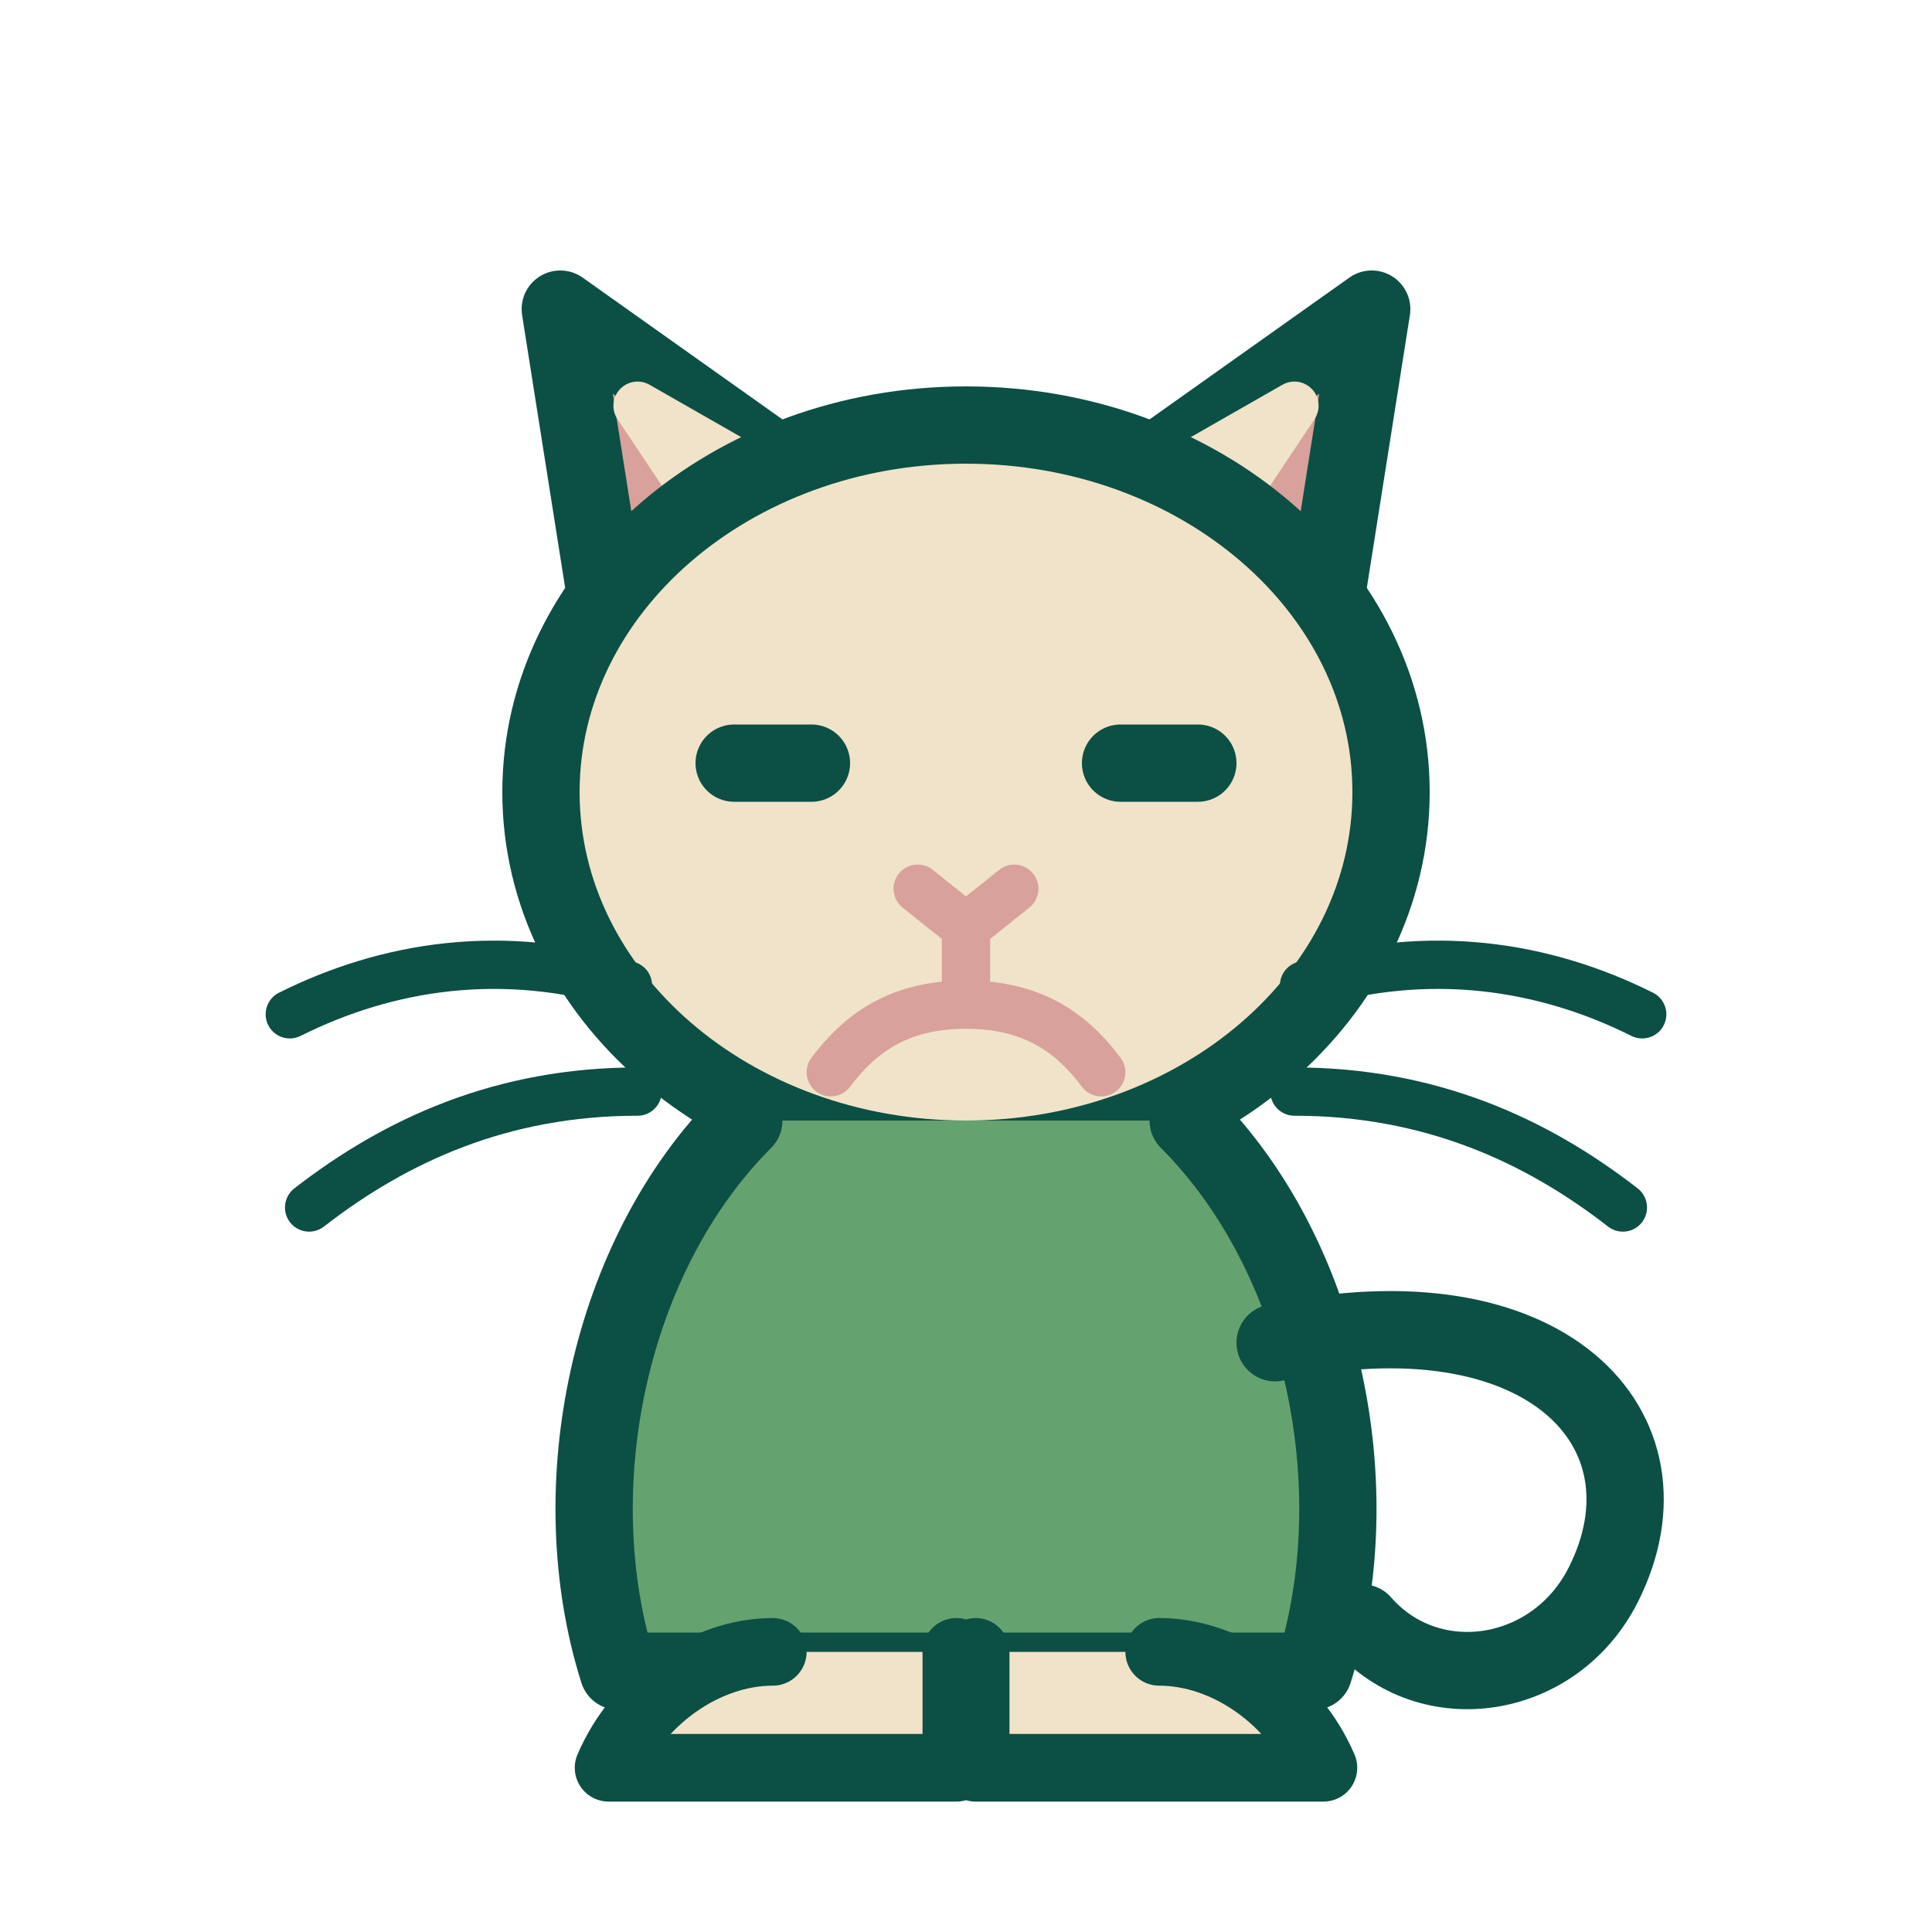
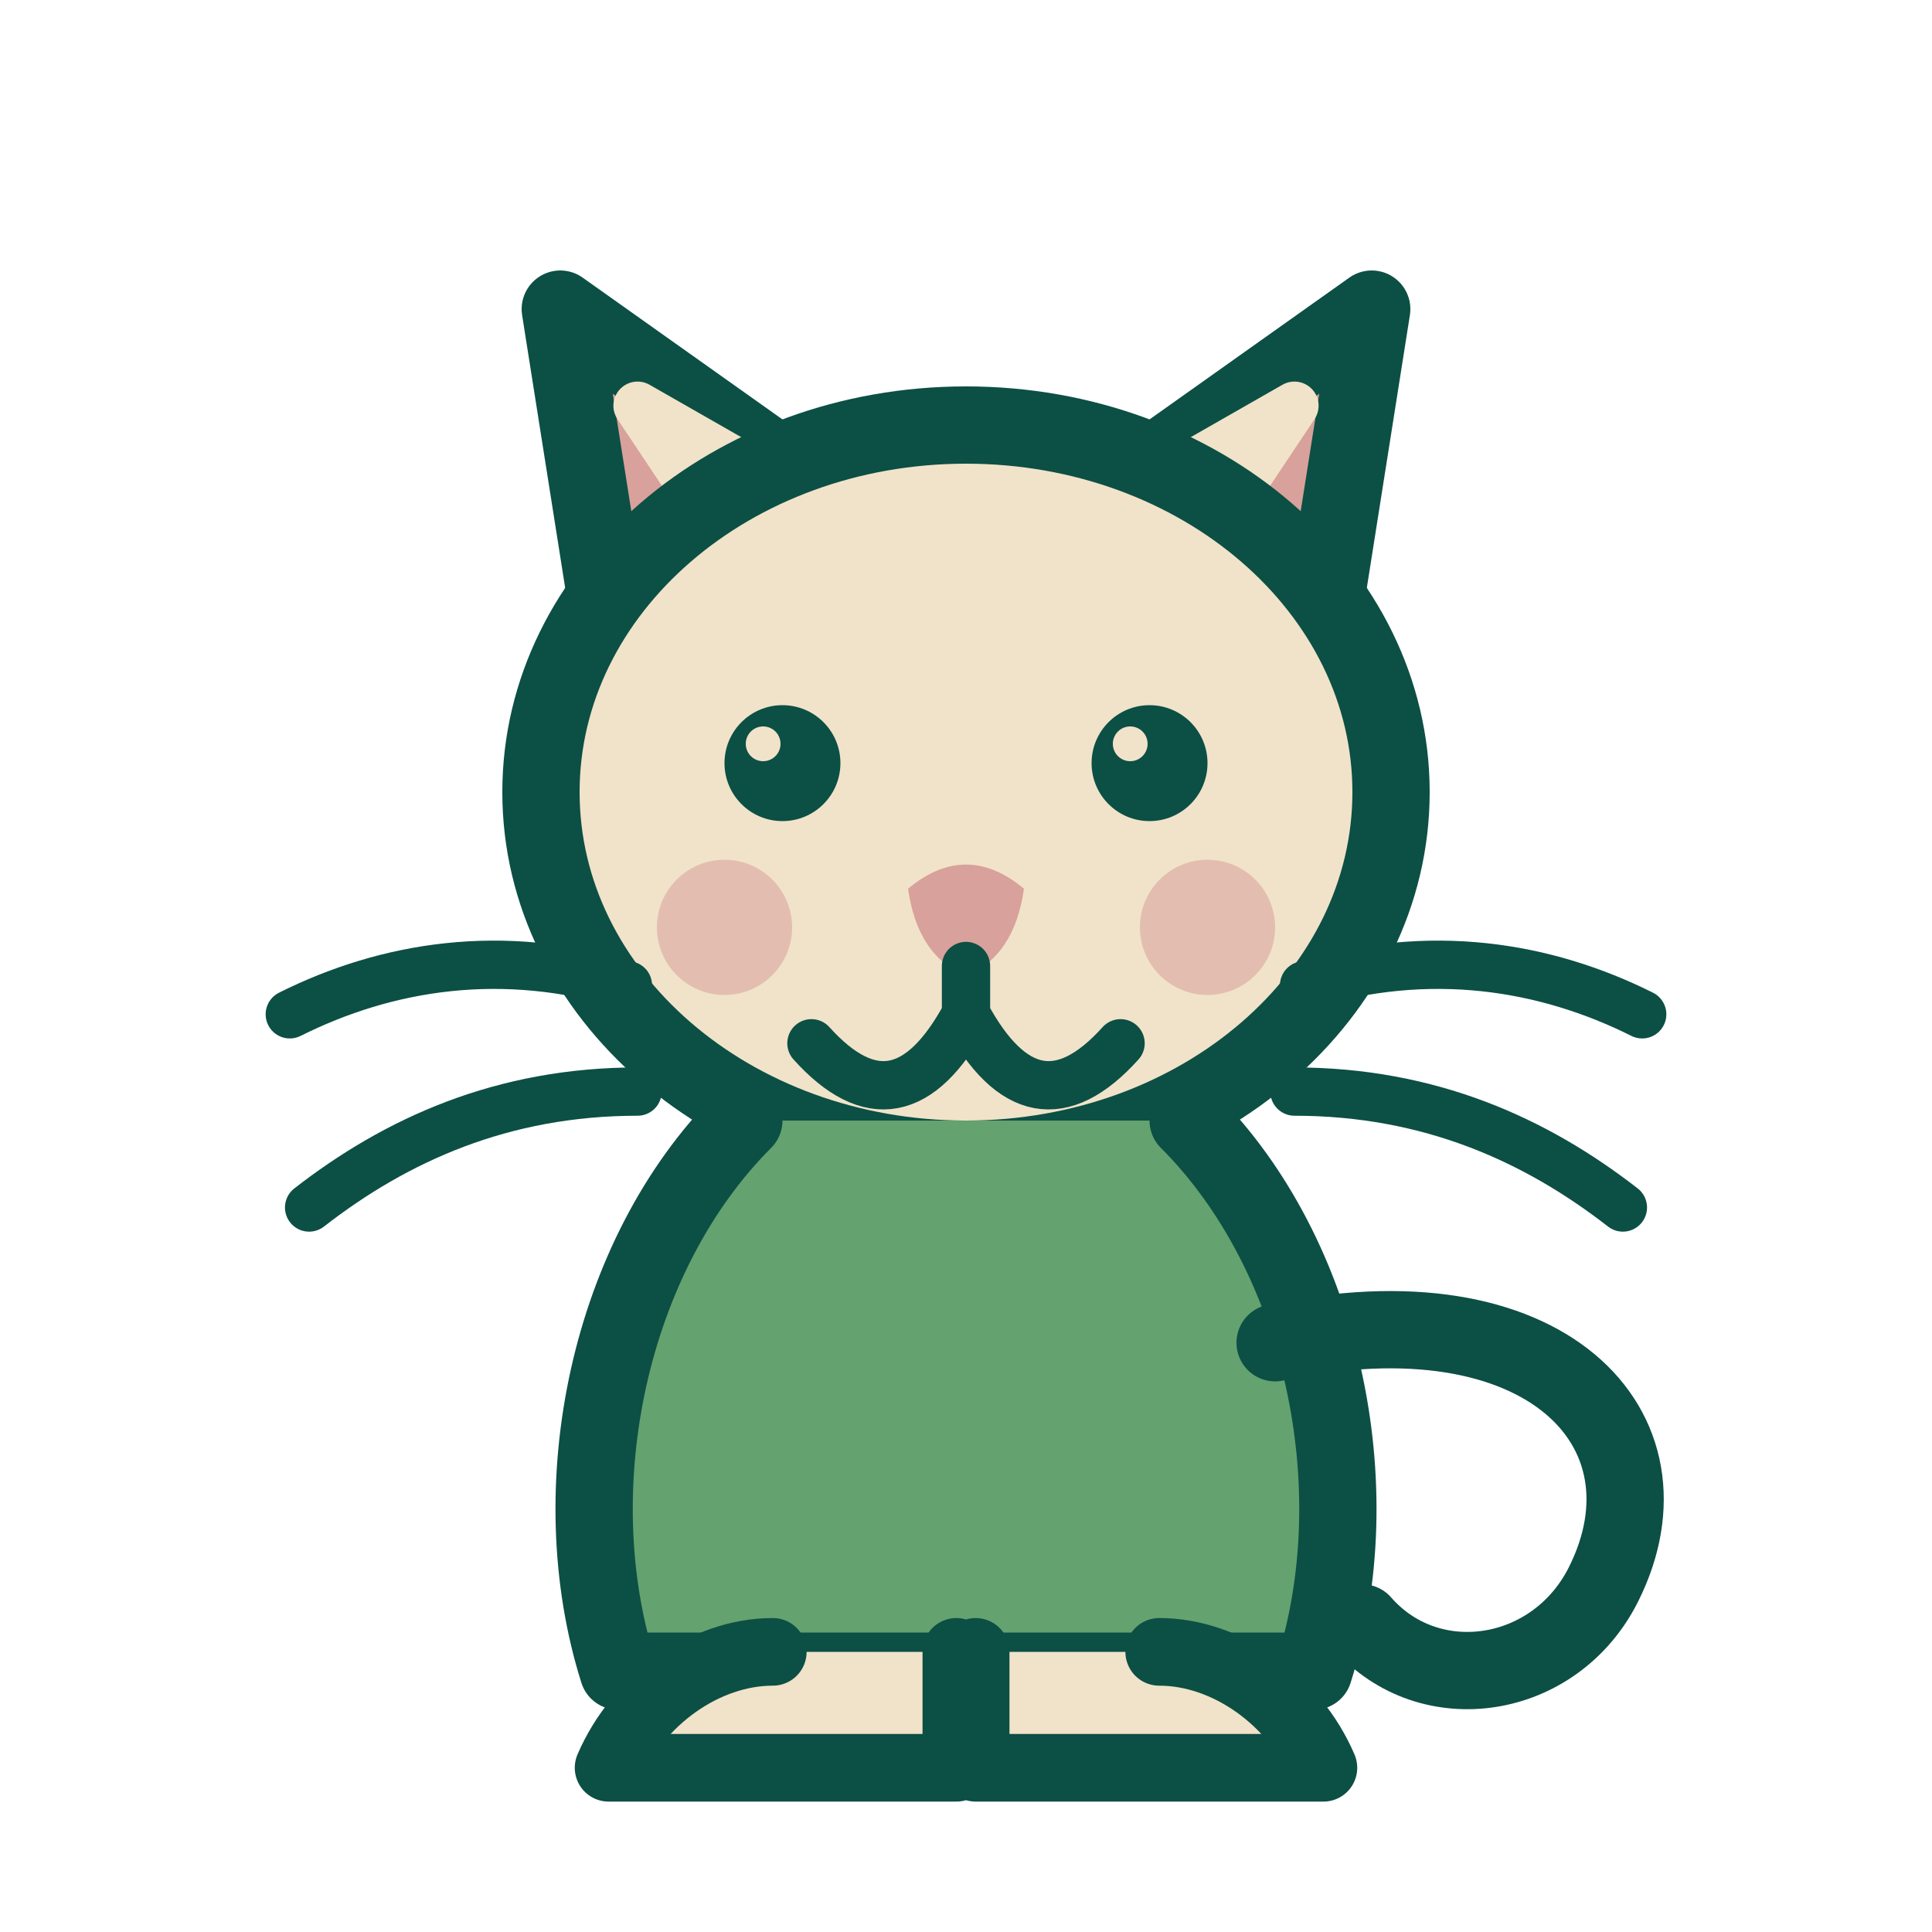
<svg xmlns="http://www.w3.org/2000/svg" viewBox="0 0 200 200" role="img" aria-labelledby="title desc">
  <g fill="none" stroke="#0c4f45" stroke-linecap="round" stroke-linejoin="round">
    <path d="M64 70 58 32l31 22M136 70l6-38-31 22" fill="#d9a19b" stroke-width="8" />
    <path d="M72 51 66 42l14 8M128 51l6-9-14 8" stroke="#f0e3c9" stroke-width="5" />
    <ellipse cx="100" cy="82" rx="44" ry="38" fill="#f0e3c9" stroke-width="8" />
-     <path d="M76 79h8M116 79h8" stroke-width="8" />
-     <path d="m95 92 5 4 5-4M100 96v8M100 104c-7 0-11 3-14 7M100 104c7 0 11 3 14 7" stroke="#d9a19b" stroke-width="5" />
+     <circle cx="81" cy="79" r="6" fill="#0c4f45" stroke="none" />
+     <circle cx="119" cy="79" r="6" fill="#0c4f45" stroke="none" />
+     <circle cx="79" cy="77" r="1.8" fill="#f0e3c9" stroke="none" />
+     <circle cx="117" cy="77" r="1.8" fill="#f0e3c9" stroke="none" />
+     <circle cx="75" cy="96" r="7" fill="#d9a19b" opacity=".55" stroke="none" />
+     <circle cx="125" cy="96" r="7" fill="#d9a19b" opacity=".55" stroke="none" />
+     <path d="M94 92q6-5 12 0-1 7-6 9-5-2-6-9Z" fill="#d9a19b" stroke="none" />
+     <path d="M100 100v5M100 105q-7 13-16 3M100 105q7 13 16 3" stroke-width="5" />
    <path d="M65 102c-13-4-25-2-35 3M66 113c-14 0-25 5-34 12M135 102c13-4 25-2 35 3M134 113c14 0 25 5 34 12" stroke-width="5" />
    <path d="M77 116c-14 14-19 38-13 57h72c6-19 1-43-13-57" fill="#64a26f" stroke-width="8" />
    <path d="M80 171c-7 0-14 5-17 12h36v-12M120 171c7 0 14 5 17 12h-36v-12" fill="#f0e3c9" stroke-width="7" />
    <path d="M132 139c28-6 42 9 34 25-5 10-18 12-25 4" stroke-width="8" />
  </g>
</svg>
